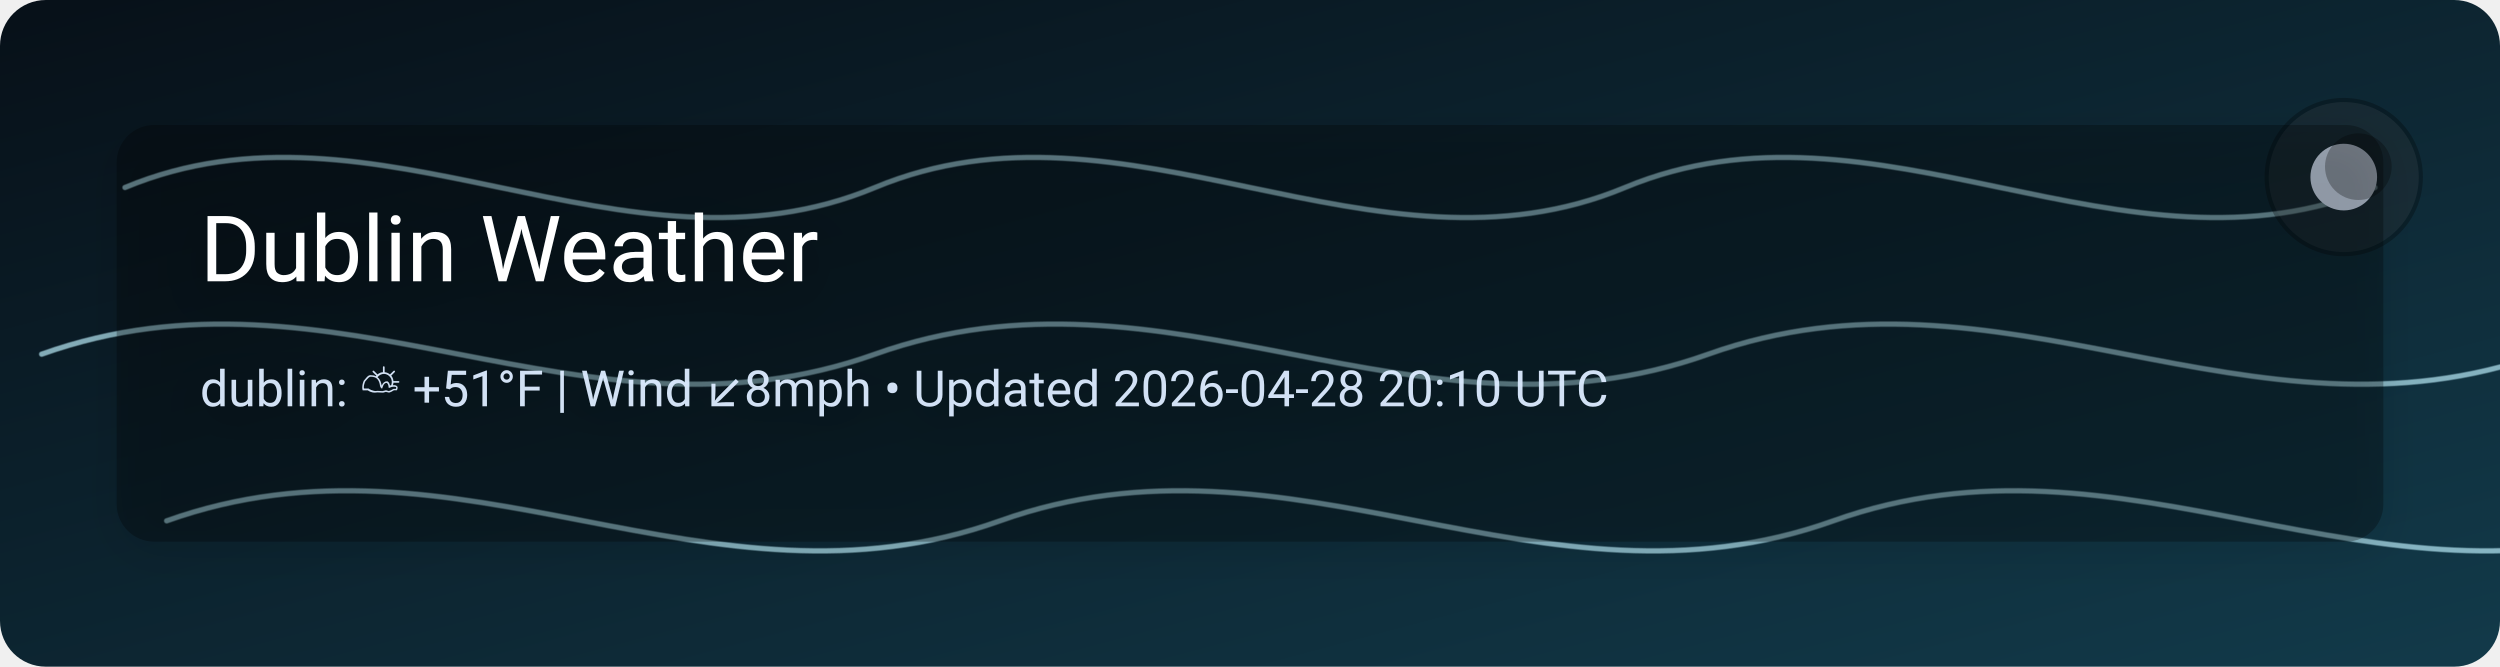
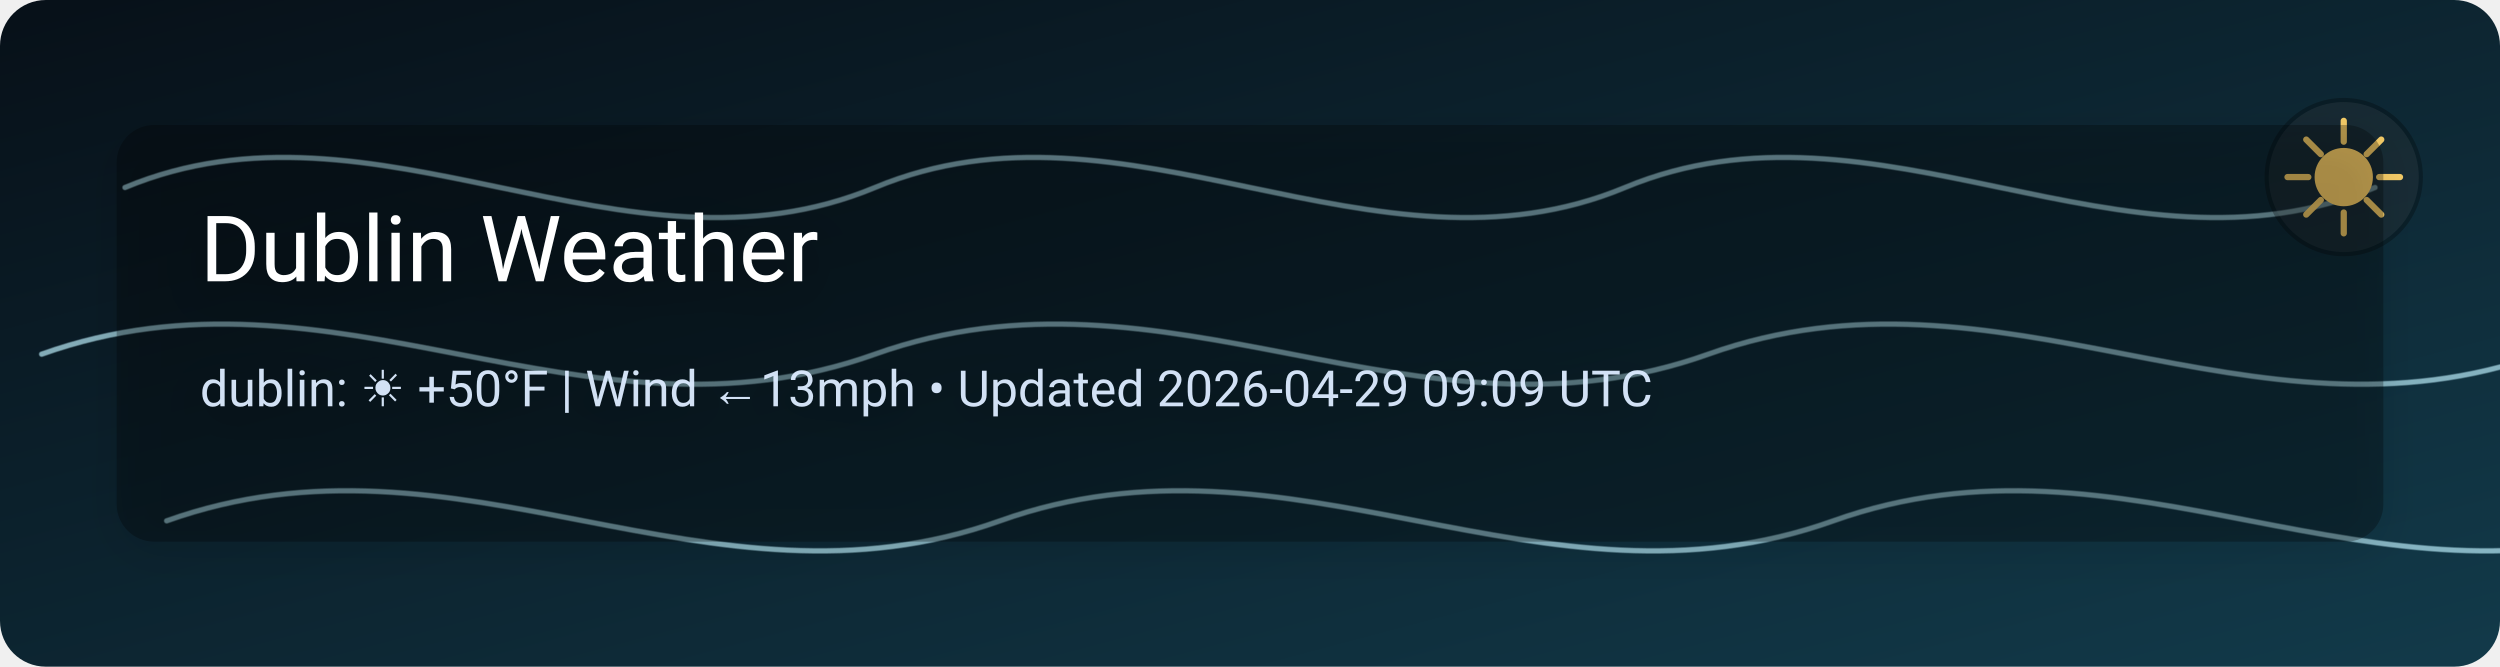
<svg xmlns="http://www.w3.org/2000/svg" width="1200" height="320" viewBox="0 0 1200 320">
  <defs>
    <linearGradient id="g" x1="0" y1="0" x2="1" y2="1">
      <stop offset="0" stop-color="#071018" />
      <stop offset="1" stop-color="#123a4a" />
    </linearGradient>
    <filter id="shadow" x="-20%" y="-20%" width="140%" height="140%">
      <feDropShadow dx="0" dy="6" stdDeviation="10" flood-color="#000" flood-opacity="0.35" />
    </filter>
  </defs>
  <style>
    .title { font: 44px system-ui, -apple-system, Segoe UI, Roboto, Arial; fill: #fff; }
    .sub   { font: 24px system-ui, -apple-system, Segoe UI, Roboto, Arial; fill: #dbeafe; opacity: .95; }
    .card  { fill: rgba(0,0,0,0.28); }

    @keyframes scrollDown { from { transform: translateY(-320px); } to { transform: translateY(0px); } }
    @keyframes scrollRight{ from { transform: translateX(-600px); } to { transform: translateX(0px); } }
    @keyframes scrollLeft { from { transform: translateX(0px); } to { transform: translateX(-600px); } }
    @keyframes driftDiag  { from { transform: translate(-180px,-140px); } to { transform: translate(180px,140px); } }
    @keyframes flash { 0%,90%,100% { opacity: 0; } 91%,93% { opacity: .65; } 94% { opacity: .1; } 95% { opacity: .45; } }

    .layerSlow  { opacity: .22; }
    .layerMed   { opacity: .30; }
    .layerFast  { opacity: .40; }

    .rainSlow { animation: scrollDown 2.6s linear infinite; }
    .rainMed  { animation: scrollDown 1.7s linear infinite; }
    .rainFast { animation: scrollDown 1.1s linear infinite; }

    .windSlow { animation: scrollRight 7.2s linear infinite; }
    .windMed  { animation: scrollRight 4.8s linear infinite; }
    .windFast { animation: scrollRight 3.2s linear infinite; }

    .fogSlow  { animation: scrollLeft 18s ease-in-out infinite; }
    .fogMed   { animation: scrollLeft 12s ease-in-out infinite; }
    .fogFast  { animation: scrollLeft 8s  ease-in-out infinite; }

    .snowSlow { animation: driftDiag 10s linear infinite; }
    .snowMed  { animation: driftDiag 7s  linear infinite; }
    .snowFast { animation: driftDiag 5s  linear infinite; }

    .flash { animation: flash 4.8s infinite; }

    /* Badge subtle float */
    @keyframes bob { 0%,100% { transform: translateY(0px); } 50% { transform: translateY(3px); } }
    .badge { animation: bob 2.8s ease-in-out infinite; }
  </style>
  <rect width="1200" height="320" rx="22" fill="url(#g)" />
  <g class="layerSlow windSlow" fill="none" stroke="#bff3ff" stroke-width="3" stroke-linecap="round">
    <path d="M 60 90 C 180 40, 300 140, 420 90 S 660 140, 780 90 S 1020 140, 1140 90" />
    <path d="M 20 170 C 160 120, 280 220, 420 170 S 680 220, 820 170 S 1080 220, 1220 170" />
    <path d="M 80 250 C 220 200, 340 300, 480 250 S 740 300, 880 250 S 1140 300, 1280 250" />
  </g>
  <g class="layerMed windMed" fill="none" stroke="#bff3ff" stroke-width="2.5" stroke-linecap="round">
    <path d="M 60 90 C 180 40, 300 140, 420 90 S 660 140, 780 90 S 1020 140, 1140 90" />
    <path d="M 20 170 C 160 120, 280 220, 420 170 S 680 220, 820 170 S 1080 220, 1220 170" />
    <path d="M 80 250 C 220 200, 340 300, 480 250 S 740 300, 880 250 S 1140 300, 1280 250" />
  </g>
  <g class="layerFast windFast" fill="none" stroke="#bff3ff" stroke-width="2" stroke-linecap="round">
    <path d="M 60 90 C 180 40, 300 140, 420 90 S 660 140, 780 90 S 1020 140, 1140 90" />
    <path d="M 20 170 C 160 120, 280 220, 420 170 S 680 220, 820 170 S 1080 220, 1220 170" />
    <path d="M 80 250 C 220 200, 340 300, 480 250 S 740 300, 880 250 S 1140 300, 1280 250" />
  </g>
  <g class="badge">
    <circle cx="1125" cy="85" r="38" fill="rgba(0,0,0,0.28)" />
    <circle cx="1125" cy="85" r="36" fill="rgba(255,255,255,0.06)" />
  </g>
  <g class="badge">
-     <circle cx="1125" cy="85" r="16" fill="#dbeafe" />
-     <circle cx="1132" cy="80" r="16" fill="rgba(0,0,0,0.28)" />
+     <circle cx="1125" cy="85" r="14" fill="#ffd36a" />
+     <g stroke="#ffd36a" stroke-width="3" stroke-linecap="round" opacity="0.95">
+       <line x1="1125" y1="58" x2="1125" y2="68" />
+       <line x1="1125" y1="102" x2="1125" y2="112" />
+       <line x1="1098" y1="85" x2="1108" y2="85" />
+       <line x1="1142" y1="85" x2="1152" y2="85" />
+       <line x1="1107" y1="67" x2="1114" y2="74" />
+       <line x1="1136" y1="96" x2="1143" y2="103" />
+       <line x1="1136" y1="74" x2="1143" y2="67" />
+       <line x1="1107" y1="103" x2="1114" y2="96" />
+     </g>
  </g>
  <g filter="url(#shadow)">
    <rect x="56" y="60" width="1088" height="200" rx="18" class="card" />
    <text x="96" y="135" class="title">Dublin Weather</text>
-     <text x="96" y="195" class="sub">dublin: ⛅  +51°F | Wind ↙8mph • Updated 2026-04-28 20:10 UTC</text>
+     <text x="96" y="195" class="sub">dublin: ☀️   +50°F | Wind ←13mph • Updated 2026-04-29 09:09 UTC</text>
  </g>
</svg>
